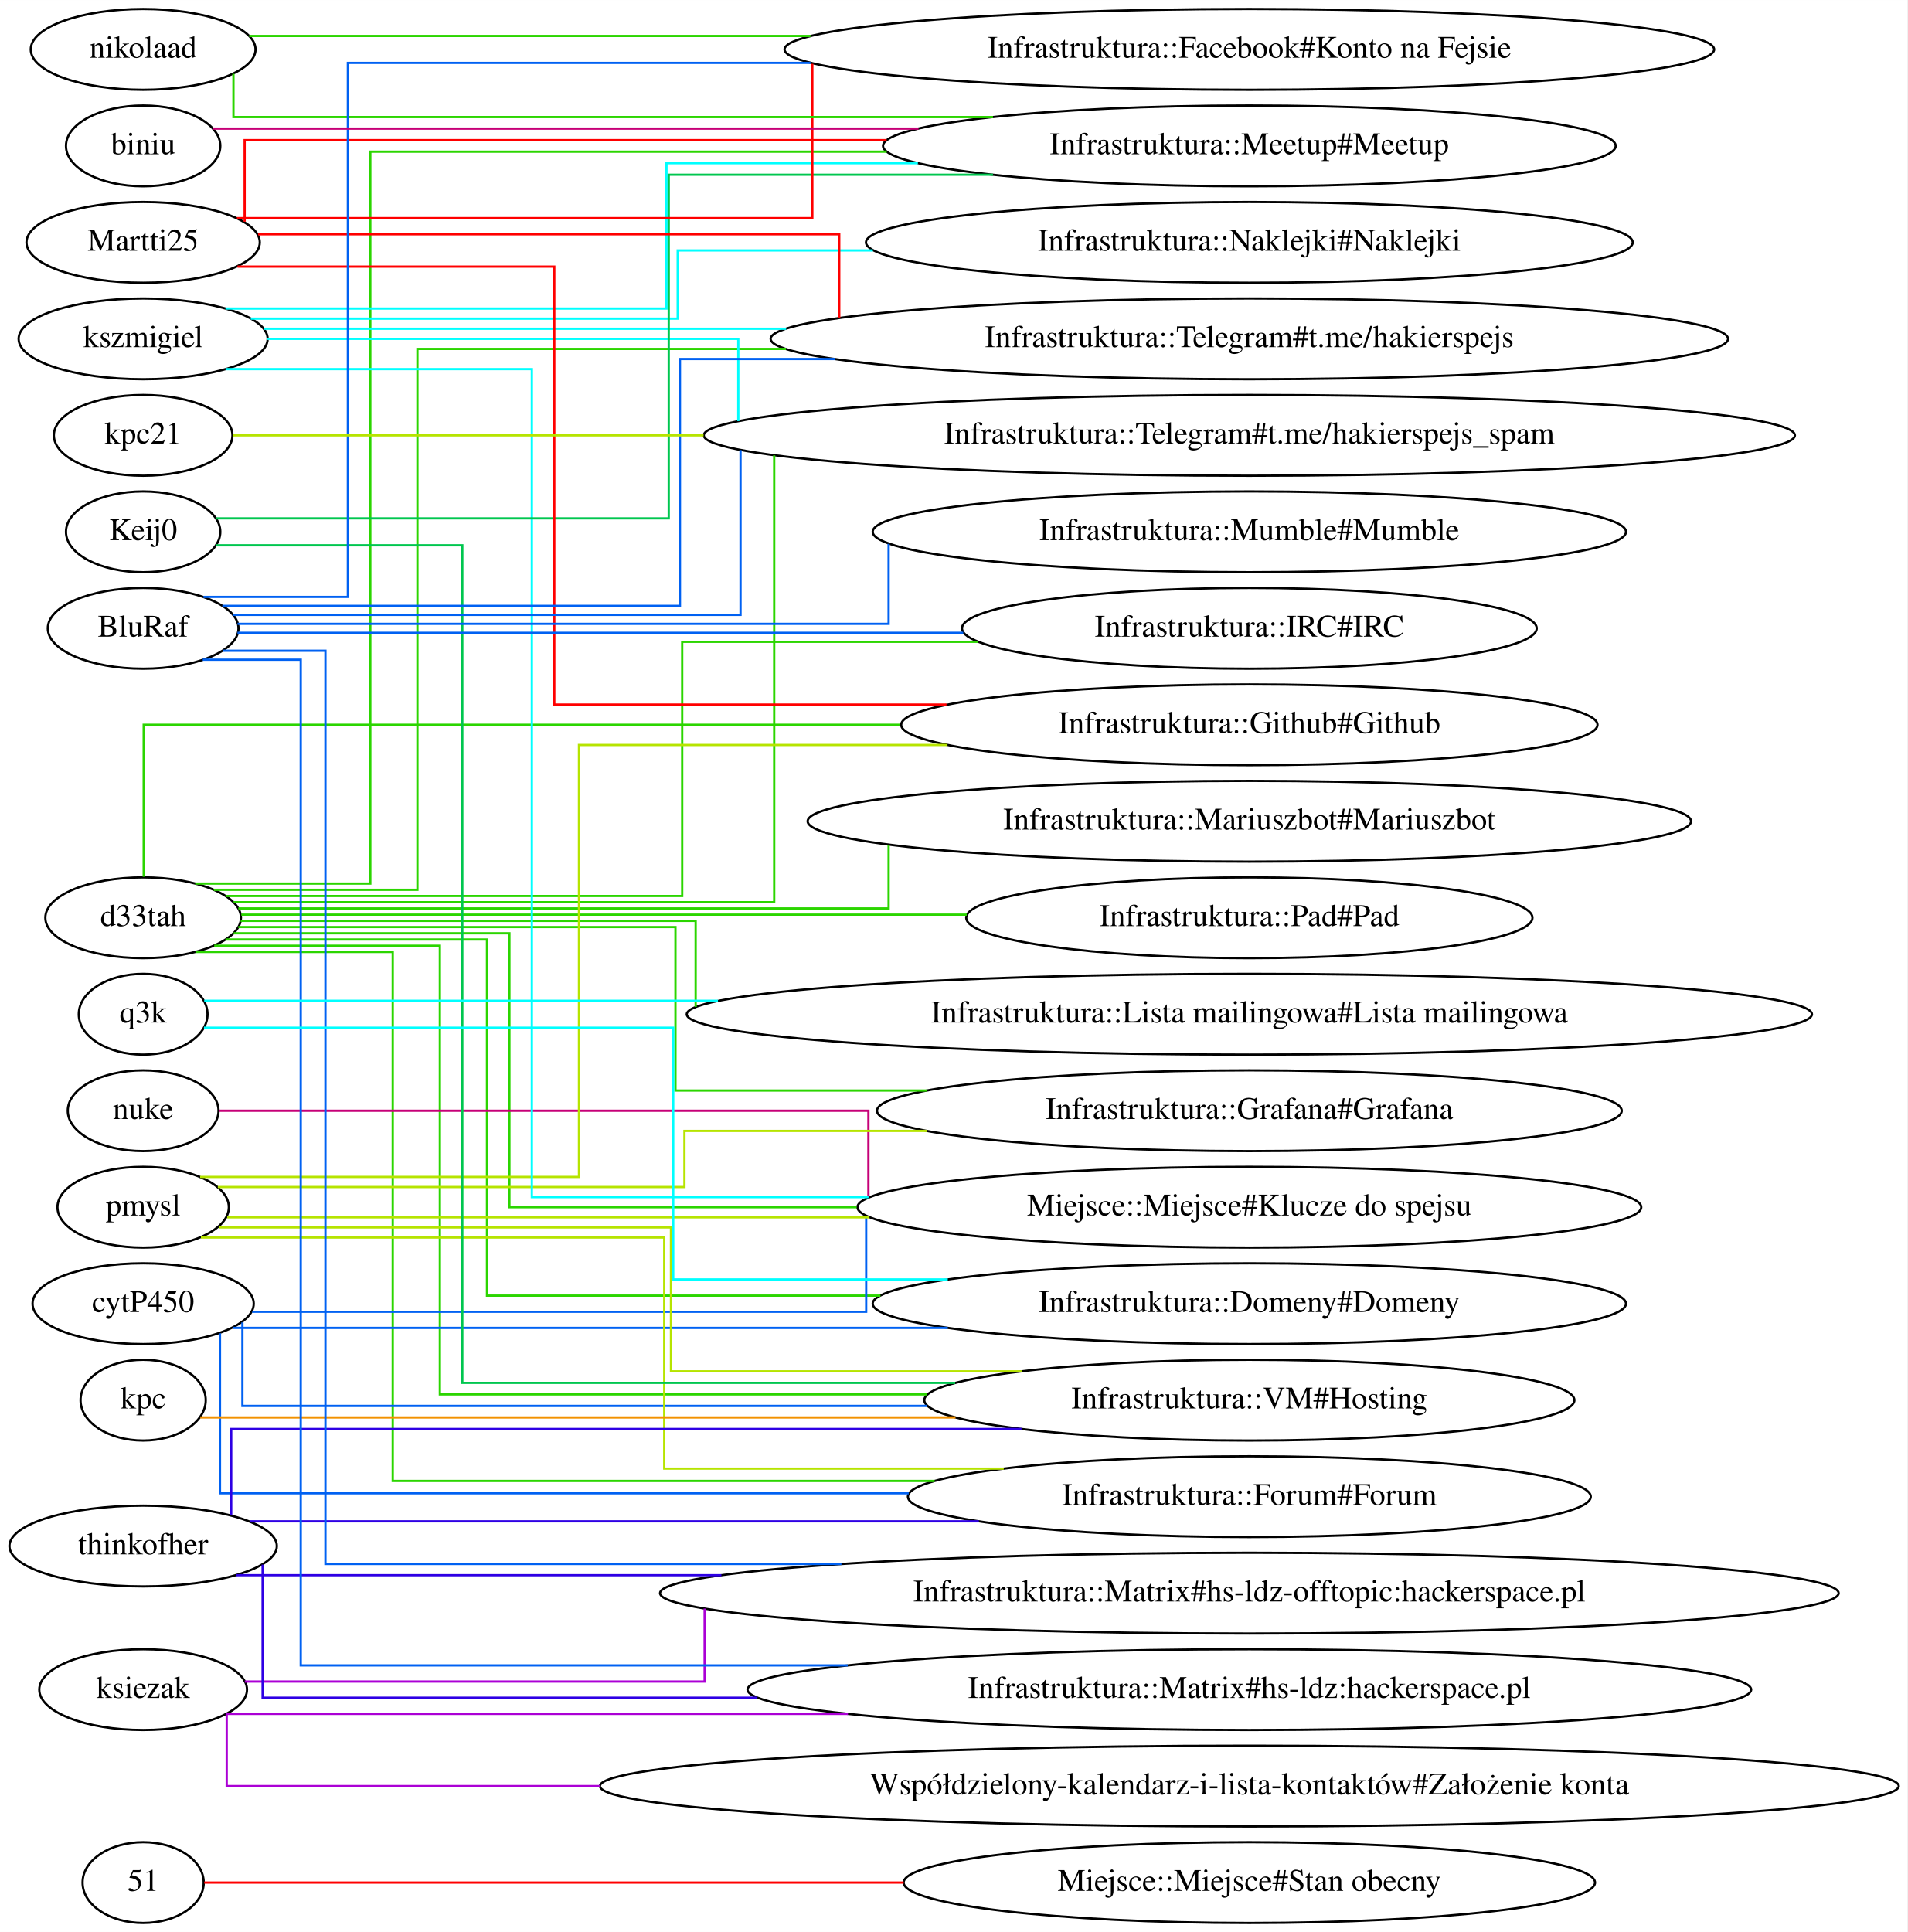
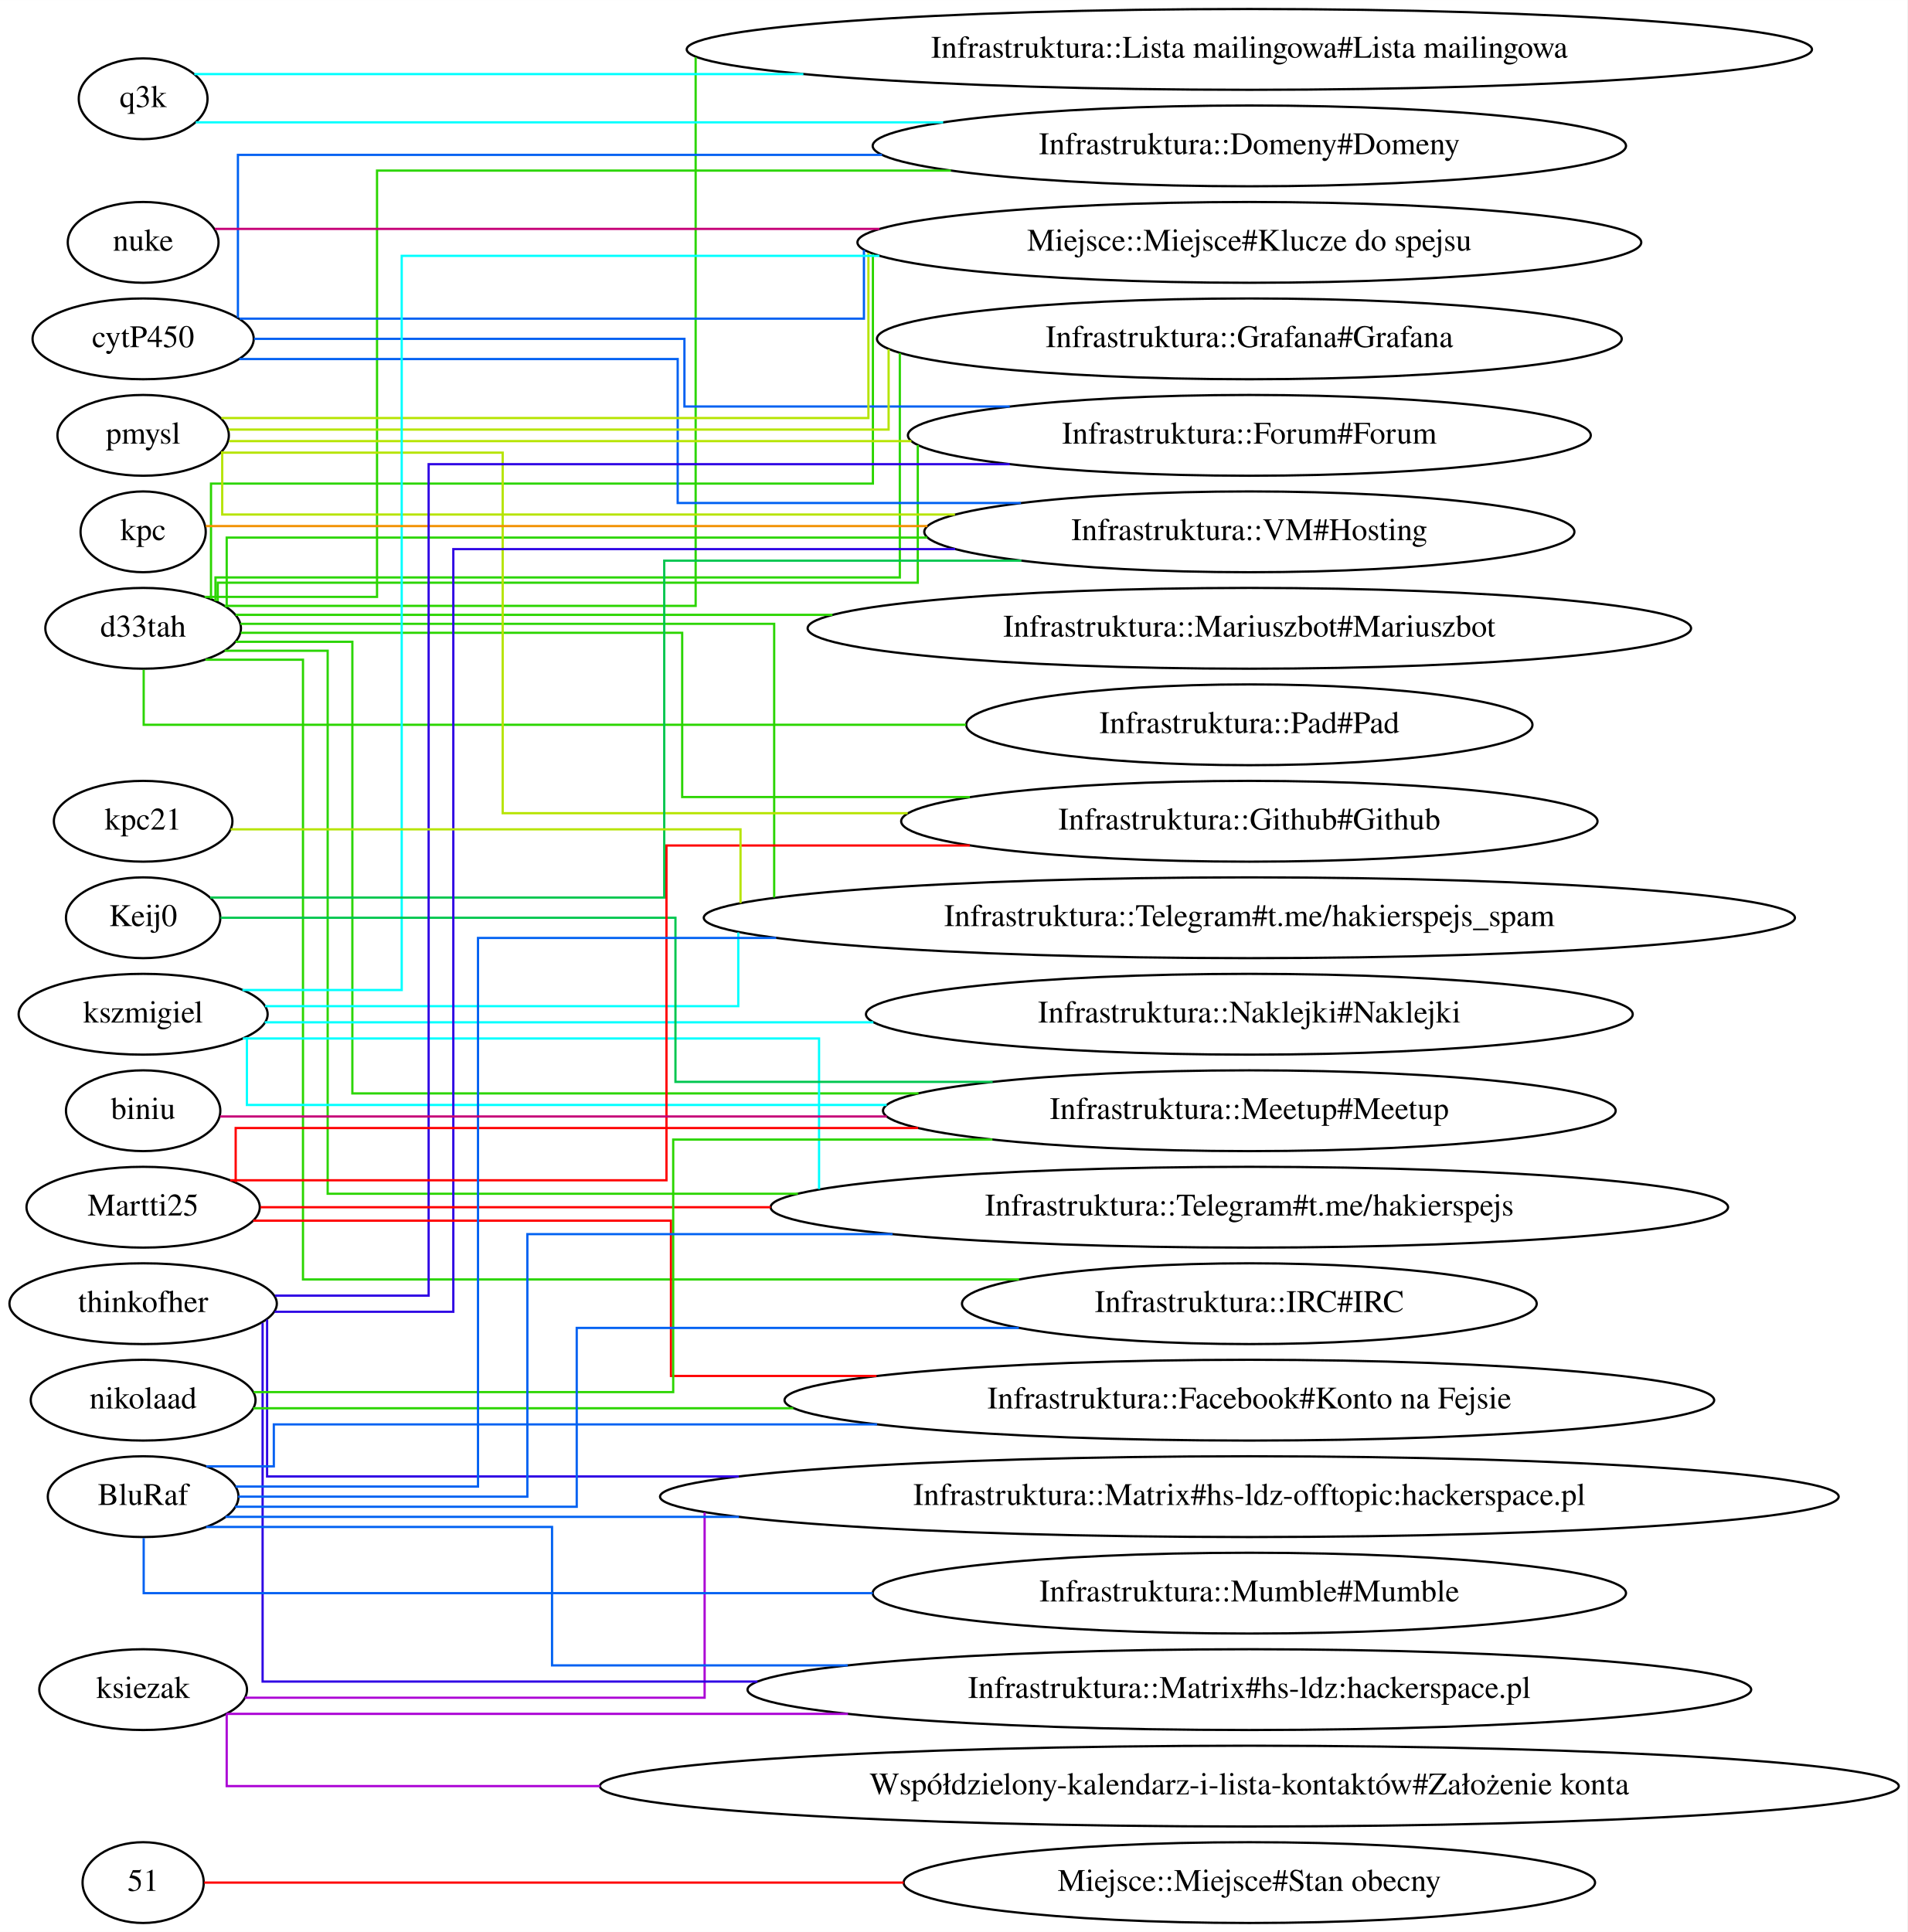
<svg xmlns="http://www.w3.org/2000/svg" width="850pt" height="861pt" viewBox="0.00 0.00 850.04 861.00">
  <g id="graph0" class="graph" transform="scale(1 1) rotate(0) translate(4 857)">
    <polygon fill="#ffffff" stroke="transparent" points="-4,4 -4,-857 846.038,-857 846.038,4 -4,4" />
    <g id="node1" class="node">
      <ellipse fill="none" stroke="#000000" cx="59.795" cy="-18" rx="27" ry="18" />
      <text text-anchor="middle" x="59.795" y="-14.3" font-family="Times,serif" font-size="14.00" fill="#000000">51</text>
    </g>
    <g id="node2" class="node">
      <ellipse fill="none" stroke="#000000" cx="552.814" cy="-18" rx="154.073" ry="18" />
      <text text-anchor="middle" x="552.814" y="-14.3" font-family="Times,serif" font-size="14.00" fill="#000000">Miejsce::Miejsce#Stan obecny</text>
    </g>
    <g id="edge1" class="edge">
      <path fill="none" stroke="#ff0000" d="M87.004,-18C145.495,-18 286.965,-18 398.764,-18" />
    </g>
    <g id="node3" class="node">
-       <ellipse fill="none" stroke="#000000" cx="59.795" cy="-448" rx="43.592" ry="18" />
-       <text text-anchor="middle" x="59.795" y="-444.3" font-family="Times,serif" font-size="14.00" fill="#000000">d33tah</text>
+       <ellipse fill="none" stroke="#000000" cx="59.795" cy="-577" rx="43.592" ry="18" />
+       <text text-anchor="middle" x="59.795" y="-573.3" font-family="Times,serif" font-size="14.00" fill="#000000">d33tah</text>
    </g>
    <g id="node4" class="node">
-       <ellipse fill="none" stroke="#000000" cx="552.814" cy="-663" rx="243.157" ry="18" />
-       <text text-anchor="middle" x="552.814" y="-659.3" font-family="Times,serif" font-size="14.00" fill="#000000">Infrastruktura::Telegram#t.me/hakierspejs_spam</text>
+       <ellipse fill="none" stroke="#000000" cx="552.814" cy="-835" rx="250.756" ry="18" />
+       <text text-anchor="middle" x="552.814" y="-831.3" font-family="Times,serif" font-size="14.00" fill="#000000">Infrastruktura::Lista mailingowa#Lista mailingowa</text>
    </g>
    <g id="edge2" class="edge">
-       <path fill="none" stroke="#2bd500" d="M100.09,-454.923C177.856,-454.923 341.038,-454.923 341.038,-454.923 341.038,-454.923 341.038,-614.232 341.038,-654.059" />
+       <path fill="none" stroke="#2bd500" d="M96.129,-587C164.625,-587 306.038,-587 306.038,-587 306.038,-587 306.038,-801.351 306.038,-831.494" />
    </g>
    <g id="node5" class="node">
-       <ellipse fill="none" stroke="#000000" cx="552.814" cy="-792" rx="163.271" ry="18" />
-       <text text-anchor="middle" x="552.814" y="-788.3" font-family="Times,serif" font-size="14.00" fill="#000000">Infrastruktura::Meetup#Meetup</text>
+       <ellipse fill="none" stroke="#000000" cx="552.814" cy="-792" rx="167.87" ry="18" />
+       <text text-anchor="middle" x="552.814" y="-788.3" font-family="Times,serif" font-size="14.00" fill="#000000">Infrastruktura::Domeny#Domeny</text>
    </g>
    <g id="edge3" class="edge">
-       <path fill="none" stroke="#2bd500" d="M83.022,-463.231C112.912,-463.231 161.038,-463.231 161.038,-463.231 161.038,-463.231 161.038,-789.429 161.038,-789.429 161.038,-789.429 283.283,-789.429 391.202,-789.429" />
+       <path fill="none" stroke="#2bd500" d="M87.183,-591C118.069,-591 164.038,-591 164.038,-591 164.038,-591 164.038,-781 164.038,-781 164.038,-781 307.251,-781 419.835,-781" />
    </g>
    <g id="node6" class="node">
-       <ellipse fill="none" stroke="#000000" cx="552.814" cy="-448" rx="126.178" ry="18" />
-       <text text-anchor="middle" x="552.814" y="-444.3" font-family="Times,serif" font-size="14.00" fill="#000000">Infrastruktura::Pad#Pad</text>
+       <ellipse fill="none" stroke="#000000" cx="552.814" cy="-534" rx="126.178" ry="18" />
+       <text text-anchor="middle" x="552.814" y="-530.3" font-family="Times,serif" font-size="14.00" fill="#000000">Infrastruktura::Pad#Pad</text>
    </g>
    <g id="edge4" class="edge">
-       <path fill="none" stroke="#2bd500" d="M103.547,-449.385C175.366,-449.385 320.856,-449.385 426.873,-449.385" />
+       <path fill="none" stroke="#2bd500" d="M60.038,-558.515C60.038,-546.86 60.038,-534 60.038,-534 60.038,-534 280.549,-534 426.552,-534" />
    </g>
    <g id="node7" class="node">
-       <ellipse fill="none" stroke="#000000" cx="552.814" cy="-491" rx="196.865" ry="18" />
-       <text text-anchor="middle" x="552.814" y="-487.3" font-family="Times,serif" font-size="14.00" fill="#000000">Infrastruktura::Mariuszbot#Mariuszbot</text>
+       <ellipse fill="none" stroke="#000000" cx="552.814" cy="-706" rx="165.971" ry="18" />
+       <text text-anchor="middle" x="552.814" y="-702.3" font-family="Times,serif" font-size="14.00" fill="#000000">Infrastruktura::Grafana#Grafana</text>
    </g>
    <g id="edge5" class="edge">
-       <path fill="none" stroke="#2bd500" d="M102.211,-452.154C191.78,-452.154 392.038,-452.154 392.038,-452.154 392.038,-452.154 392.038,-468.884 392.038,-480.385" />
+       <path fill="none" stroke="#2bd500" d="M92.038,-589.13C92.038,-594.519 92.038,-599.667 92.038,-599.667 92.038,-599.667 397.038,-599.667 397.038,-599.667 397.038,-599.667 397.038,-676.775 397.038,-699.667" />
    </g>
    <g id="node8" class="node">
-       <ellipse fill="none" stroke="#000000" cx="552.814" cy="-706" rx="213.362" ry="18" />
-       <text text-anchor="middle" x="552.814" y="-702.3" font-family="Times,serif" font-size="14.00" fill="#000000">Infrastruktura::Telegram#t.me/hakierspejs</text>
+       <ellipse fill="none" stroke="#000000" cx="552.814" cy="-448" rx="243.157" ry="18" />
+       <text text-anchor="middle" x="552.814" y="-444.3" font-family="Times,serif" font-size="14.00" fill="#000000">Infrastruktura::Telegram#t.me/hakierspejs_spam</text>
    </g>
    <g id="edge6" class="edge">
-       <path fill="none" stroke="#2bd500" d="M91.275,-460.462C127.495,-460.462 182.038,-460.462 182.038,-460.462 182.038,-460.462 182.038,-701.5 182.038,-701.5 182.038,-701.5 261.149,-701.5 346.285,-701.5" />
+       <path fill="none" stroke="#2bd500" d="M103.123,-579C182.014,-579 341.038,-579 341.038,-579 341.038,-579 341.038,-486.601 341.038,-457.004" />
    </g>
    <g id="node9" class="node">
-       <ellipse fill="none" stroke="#000000" cx="552.814" cy="-276" rx="167.87" ry="18" />
-       <text text-anchor="middle" x="552.814" y="-272.3" font-family="Times,serif" font-size="14.00" fill="#000000">Infrastruktura::Domeny#Domeny</text>
+       <ellipse fill="none" stroke="#000000" cx="552.814" cy="-620" rx="144.874" ry="18" />
+       <text text-anchor="middle" x="552.814" y="-616.3" font-family="Times,serif" font-size="14.00" fill="#000000">Infrastruktura::VM#Hosting</text>
    </g>
    <g id="edge7" class="edge">
-       <path fill="none" stroke="#2bd500" d="M96.5,-438.308C141.836,-438.308 213.038,-438.308 213.038,-438.308 213.038,-438.308 213.038,-279.6 213.038,-279.6 213.038,-279.6 301.671,-279.6 388.4,-279.6" />
+       <path fill="none" stroke="#2bd500" d="M97.038,-586.377C97.038,-598.32 97.038,-617.429 97.038,-617.429 97.038,-617.429 275.632,-617.429 409.229,-617.429" />
    </g>
    <g id="node10" class="node">
-       <ellipse fill="none" stroke="#000000" cx="552.814" cy="-233" rx="144.874" ry="18" />
-       <text text-anchor="middle" x="552.814" y="-229.3" font-family="Times,serif" font-size="14.00" fill="#000000">Infrastruktura::VM#Hosting</text>
+       <ellipse fill="none" stroke="#000000" cx="552.814" cy="-362" rx="163.271" ry="18" />
+       <text text-anchor="middle" x="552.814" y="-358.3" font-family="Times,serif" font-size="14.00" fill="#000000">Infrastruktura::Meetup#Meetup</text>
    </g>
    <g id="edge8" class="edge">
-       <path fill="none" stroke="#2bd500" d="M91.47,-435.538C130.593,-435.538 192.038,-435.538 192.038,-435.538 192.038,-435.538 192.038,-235.571 192.038,-235.571 192.038,-235.571 308.58,-235.571 409.189,-235.571" />
+       <path fill="none" stroke="#2bd500" d="M100.964,-571C125.943,-571 153.038,-571 153.038,-571 153.038,-571 153.038,-369.714 153.038,-369.714 153.038,-369.714 291.436,-369.714 405.372,-369.714" />
    </g>
    <g id="node11" class="node">
-       <ellipse fill="none" stroke="#000000" cx="552.814" cy="-362" rx="165.971" ry="18" />
-       <text text-anchor="middle" x="552.814" y="-358.3" font-family="Times,serif" font-size="14.00" fill="#000000">Infrastruktura::Grafana#Grafana</text>
+       <ellipse fill="none" stroke="#000000" cx="552.814" cy="-577" rx="196.865" ry="18" />
+       <text text-anchor="middle" x="552.814" y="-573.3" font-family="Times,serif" font-size="14.00" fill="#000000">Infrastruktura::Mariuszbot#Mariuszbot</text>
    </g>
    <g id="edge9" class="edge">
-       <path fill="none" stroke="#2bd500" d="M102.209,-443.846C170.449,-443.846 297.038,-443.846 297.038,-443.846 297.038,-443.846 297.038,-371 297.038,-371 297.038,-371 350.921,-371 409.225,-371" />
+       <path fill="none" stroke="#2bd500" d="M100.981,-583C159.359,-583 269.888,-583 367.01,-583" />
    </g>
    <g id="node12" class="node">
-       <ellipse fill="none" stroke="#000000" cx="552.814" cy="-405" rx="250.756" ry="18" />
-       <text text-anchor="middle" x="552.814" y="-401.3" font-family="Times,serif" font-size="14.00" fill="#000000">Infrastruktura::Lista mailingowa#Lista mailingowa</text>
+       <ellipse fill="none" stroke="#000000" cx="552.814" cy="-276" rx="128.077" ry="18" />
+       <text text-anchor="middle" x="552.814" y="-272.3" font-family="Times,serif" font-size="14.00" fill="#000000">Infrastruktura::IRC#IRC</text>
    </g>
    <g id="edge10" class="edge">
-       <path fill="none" stroke="#2bd500" d="M103.251,-446.615C173.943,-446.615 306.038,-446.615 306.038,-446.615 306.038,-446.615 306.038,-418.076 306.038,-408.265" />
+       <path fill="none" stroke="#2bd500" d="M87.543,-563C107.547,-563 131.038,-563 131.038,-563 131.038,-563 131.038,-286.8 131.038,-286.8 131.038,-286.8 325.328,-286.8 450.175,-286.8" />
    </g>
    <g id="node13" class="node">
-       <ellipse fill="none" stroke="#000000" cx="552.814" cy="-534" rx="155.173" ry="18" />
-       <text text-anchor="middle" x="552.814" y="-530.3" font-family="Times,serif" font-size="14.00" fill="#000000">Infrastruktura::Github#Github</text>
+       <ellipse fill="none" stroke="#000000" cx="552.814" cy="-749" rx="174.669" ry="18" />
+       <text text-anchor="middle" x="552.814" y="-745.3" font-family="Times,serif" font-size="14.00" fill="#000000">Miejsce::Miejsce#Klucze do spejsu</text>
    </g>
    <g id="edge11" class="edge">
-       <path fill="none" stroke="#2bd500" d="M60.038,-466.238C60.038,-491.483 60.038,-534 60.038,-534 60.038,-534 252.829,-534 397.235,-534" />
+       <path fill="none" stroke="#2bd500" d="M90.038,-590.053C90.038,-608.9 90.038,-641.5 90.038,-641.5 90.038,-641.5 385.038,-641.5 385.038,-641.5 385.038,-641.5 385.038,-722.341 385.038,-743.815" />
    </g>
    <g id="node14" class="node">
-       <ellipse fill="none" stroke="#000000" cx="552.814" cy="-577" rx="128.077" ry="18" />
-       <text text-anchor="middle" x="552.814" y="-573.3" font-family="Times,serif" font-size="14.00" fill="#000000">Infrastruktura::IRC#IRC</text>
+       <ellipse fill="none" stroke="#000000" cx="552.814" cy="-319" rx="213.362" ry="18" />
+       <text text-anchor="middle" x="552.814" y="-315.3" font-family="Times,serif" font-size="14.00" fill="#000000">Infrastruktura::Telegram#t.me/hakierspejs</text>
    </g>
    <g id="edge12" class="edge">
-       <path fill="none" stroke="#2bd500" d="M96.544,-457.692C163.843,-457.692 300.038,-457.692 300.038,-457.692 300.038,-457.692 300.038,-571 300.038,-571 300.038,-571 366.989,-571 431.978,-571" />
+       <path fill="none" stroke="#2bd500" d="M96.107,-567C118.139,-567 142.038,-567 142.038,-567 142.038,-567 142.038,-325 142.038,-325 142.038,-325 247.559,-325 351.638,-325" />
    </g>
    <g id="node15" class="node">
-       <ellipse fill="none" stroke="#000000" cx="552.814" cy="-190" rx="152.173" ry="18" />
-       <text text-anchor="middle" x="552.814" y="-186.3" font-family="Times,serif" font-size="14.00" fill="#000000">Infrastruktura::Forum#Forum</text>
+       <ellipse fill="none" stroke="#000000" cx="552.814" cy="-663" rx="152.173" ry="18" />
+       <text text-anchor="middle" x="552.814" y="-659.3" font-family="Times,serif" font-size="14.00" fill="#000000">Infrastruktura::Forum#Forum</text>
    </g>
    <g id="edge13" class="edge">
-       <path fill="none" stroke="#2bd500" d="M83.115,-432.769C115.735,-432.769 171.038,-432.769 171.038,-432.769 171.038,-432.769 171.038,-197 171.038,-197 171.038,-197 303.644,-197 412.552,-197" />
+       <path fill="none" stroke="#2bd500" d="M93.038,-589.063C93.038,-593.441 93.038,-597.333 93.038,-597.333 93.038,-597.333 405.038,-597.333 405.038,-597.333 405.038,-597.333 405.038,-644.082 405.038,-658.691" />
    </g>
    <g id="node16" class="node">
-       <ellipse fill="none" stroke="#000000" cx="552.814" cy="-319" rx="174.669" ry="18" />
-       <text text-anchor="middle" x="552.814" y="-315.3" font-family="Times,serif" font-size="14.00" fill="#000000">Miejsce::Miejsce#Klucze do spejsu</text>
+       <ellipse fill="none" stroke="#000000" cx="552.814" cy="-491" rx="155.173" ry="18" />
+       <text text-anchor="middle" x="552.814" y="-487.3" font-family="Times,serif" font-size="14.00" fill="#000000">Infrastruktura::Github#Github</text>
    </g>
    <g id="edge14" class="edge">
-       <path fill="none" stroke="#2bd500" d="M100.147,-441.077C148.488,-441.077 223.038,-441.077 223.038,-441.077 223.038,-441.077 223.038,-319 223.038,-319 223.038,-319 298.858,-319 377.787,-319" />
+       <path fill="none" stroke="#2bd500" d="M103.301,-575C172.532,-575 300.038,-575 300.038,-575 300.038,-575 300.038,-501.8 300.038,-501.8 300.038,-501.8 364.472,-501.8 428.277,-501.8" />
    </g>
    <g id="node17" class="node">
-       <ellipse fill="none" stroke="#000000" cx="59.795" cy="-276" rx="49.291" ry="18" />
-       <text text-anchor="middle" x="59.795" y="-272.3" font-family="Times,serif" font-size="14.00" fill="#000000">cytP450</text>
+       <ellipse fill="none" stroke="#000000" cx="59.795" cy="-706" rx="49.291" ry="18" />
+       <text text-anchor="middle" x="59.795" y="-702.3" font-family="Times,serif" font-size="14.00" fill="#000000">cytP450</text>
+     </g>
+     <g id="edge17" class="edge">
+       <path fill="none" stroke="#0061f2" d="M102.038,-715.406C102.038,-736.945 102.038,-788 102.038,-788 102.038,-788 260.171,-788 389.117,-788" />
+     </g>
+     <g id="edge16" class="edge">
+       <path fill="none" stroke="#0061f2" d="M102.663,-697C171.255,-697 298.038,-697 298.038,-697 298.038,-697 298.038,-632.857 298.038,-632.857 298.038,-632.857 380.056,-632.857 451.021,-632.857" />
    </g>
    <g id="edge15" class="edge">
-       <path fill="none" stroke="#0061f2" d="M99.723,-265.2C168.266,-265.2 311.274,-265.2 418.398,-265.2" />
-     </g>
-     <g id="edge16" class="edge">
-       <path fill="none" stroke="#0061f2" d="M104.038,-267.642C104.038,-254.485 104.038,-230.429 104.038,-230.429 104.038,-230.429 277.974,-230.429 409.276,-230.429" />
-     </g>
-     <g id="edge17" class="edge">
-       <path fill="none" stroke="#0061f2" d="M94.038,-262.797C94.038,-239.031 94.038,-191.5 94.038,-191.5 94.038,-191.5 267.415,-191.5 401.004,-191.5" />
+       <path fill="none" stroke="#0061f2" d="M102.786,-715C190.322,-715 381.038,-715 381.038,-715 381.038,-715 381.038,-737.016 381.038,-745.616" />
    </g>
    <g id="edge18" class="edge">
-       <path fill="none" stroke="#0061f2" d="M108.387,-272.4C198.408,-272.4 382.038,-272.4 382.038,-272.4 382.038,-272.4 382.038,-303.758 382.038,-315.027" />
+       <path fill="none" stroke="#0061f2" d="M109.196,-706C179.775,-706 301.038,-706 301.038,-706 301.038,-706 301.038,-675.857 301.038,-675.857 301.038,-675.857 377.417,-675.857 446.038,-675.857" />
    </g>
    <g id="node18" class="node">
-       <ellipse fill="none" stroke="#000000" cx="59.795" cy="-362" rx="33.595" ry="18" />
-       <text text-anchor="middle" x="59.795" y="-358.3" font-family="Times,serif" font-size="14.00" fill="#000000">nuke</text>
+       <ellipse fill="none" stroke="#000000" cx="59.795" cy="-749" rx="33.595" ry="18" />
+       <text text-anchor="middle" x="59.795" y="-745.3" font-family="Times,serif" font-size="14.00" fill="#000000">nuke</text>
    </g>
    <g id="edge19" class="edge">
-       <path fill="none" stroke="#c60077" d="M93.776,-362C176.768,-362 383.038,-362 383.038,-362 383.038,-362 383.038,-334.695 383.038,-323.602" />
+       <path fill="none" stroke="#c60077" d="M91.763,-755C150.869,-755 280.969,-755 387.945,-755" />
    </g>
    <g id="node19" class="node">
-       <ellipse fill="none" stroke="#000000" cx="59.795" cy="-319" rx="38.194" ry="18" />
-       <text text-anchor="middle" x="59.795" y="-315.3" font-family="Times,serif" font-size="14.00" fill="#000000">pmysl</text>
+       <ellipse fill="none" stroke="#000000" cx="59.795" cy="-663" rx="38.194" ry="18" />
+       <text text-anchor="middle" x="59.795" y="-659.3" font-family="Times,serif" font-size="14.00" fill="#000000">pmysl</text>
    </g>
    <g id="edge20" class="edge">
-       <path fill="none" stroke="#b6e400" d="M93.499,-310C158.546,-310 295.038,-310 295.038,-310 295.038,-310 295.038,-245.857 295.038,-245.857 295.038,-245.857 379.169,-245.857 451.304,-245.857" />
+       <path fill="none" stroke="#b6e400" d="M97.907,-665.571C185.177,-665.571 392.038,-665.571 392.038,-665.571 392.038,-665.571 392.038,-690.743 392.038,-701.362" />
    </g>
    <g id="edge21" class="edge">
-       <path fill="none" stroke="#b6e400" d="M93.085,-328C159.265,-328 301.038,-328 301.038,-328 301.038,-328 301.038,-353 301.038,-353 301.038,-353 352.733,-353 409.275,-353" />
+       <path fill="none" stroke="#b6e400" d="M95.038,-655.859C95.038,-645.549 95.038,-627.714 95.038,-627.714 95.038,-627.714 286.362,-627.714 421.634,-627.714" />
    </g>
    <g id="edge22" class="edge">
-       <path fill="none" stroke="#b6e400" d="M85.189,-332.5C137.841,-332.5 254.038,-332.5 254.038,-332.5 254.038,-332.5 254.038,-525 254.038,-525 254.038,-525 338.982,-525 418.284,-525" />
+       <path fill="none" stroke="#b6e400" d="M94.695,-670.714C178.278,-670.714 383.038,-670.714 383.038,-670.714 383.038,-670.714 383.038,-727.484 383.038,-744.337" />
    </g>
    <g id="edge23" class="edge">
-       <path fill="none" stroke="#b6e400" d="M85.536,-305.5C146.004,-305.5 292.038,-305.5 292.038,-305.5 292.038,-305.5 292.038,-202.5 292.038,-202.5 292.038,-202.5 371.991,-202.5 443.355,-202.5" />
+       <path fill="none" stroke="#b6e400" d="M98.071,-660.429C162.607,-660.429 296.382,-660.429 402.214,-660.429" />
    </g>
    <g id="edge24" class="edge">
-       <path fill="none" stroke="#b6e400" d="M97.256,-314.5C157.76,-314.5 280.612,-314.5 383.505,-314.5" />
+       <path fill="none" stroke="#b6e400" d="M94.565,-655.286C141.694,-655.286 220.038,-655.286 220.038,-655.286 220.038,-655.286 220.038,-494.6 220.038,-494.6 220.038,-494.6 312.923,-494.6 400.547,-494.6" />
    </g>
    <g id="node20" class="node">
-       <ellipse fill="none" stroke="#000000" cx="59.795" cy="-706" rx="55.491" ry="18" />
-       <text text-anchor="middle" x="59.795" y="-702.3" font-family="Times,serif" font-size="14.00" fill="#000000">kszmigiel</text>
+       <ellipse fill="none" stroke="#000000" cx="59.795" cy="-405" rx="55.491" ry="18" />
+       <text text-anchor="middle" x="59.795" y="-401.3" font-family="Times,serif" font-size="14.00" fill="#000000">kszmigiel</text>
    </g>
    <g id="edge25" class="edge">
-       <path fill="none" stroke="#00ffff" d="M115.076,-706C192.811,-706 325.038,-706 325.038,-706 325.038,-706 325.038,-681.306 325.038,-669.345" />
+       <path fill="none" stroke="#00ffff" d="M114.111,-408.6C191.711,-408.6 325.038,-408.6 325.038,-408.6 325.038,-408.6 325.038,-430.303 325.038,-441.494" />
    </g>
    <g id="edge27" class="edge">
-       <path fill="none" stroke="#00ffff" d="M96.496,-719.5C162.18,-719.5 293.038,-719.5 293.038,-719.5 293.038,-719.5 293.038,-784.286 293.038,-784.286 293.038,-784.286 346.606,-784.286 405.091,-784.286" />
+       <path fill="none" stroke="#00ffff" d="M106.038,-394.798C106.038,-382.822 106.038,-364.571 106.038,-364.571 106.038,-364.571 263.285,-364.571 391.202,-364.571" />
+     </g>
+     <g id="edge29" class="edge">
+       <path fill="none" stroke="#00ffff" d="M104.021,-415.8C136.52,-415.8 175.038,-415.8 175.038,-415.8 175.038,-415.8 175.038,-743 175.038,-743 175.038,-743 286.212,-743 387.94,-743" />
    </g>
    <g id="edge28" class="edge">
-       <path fill="none" stroke="#00ffff" d="M113.495,-710.5C169.648,-710.5 261.289,-710.5 346.382,-710.5" />
-     </g>
-     <g id="edge29" class="edge">
-       <path fill="none" stroke="#00ffff" d="M96.535,-692.5C147.389,-692.5 233.038,-692.5 233.038,-692.5 233.038,-692.5 233.038,-323.5 233.038,-323.5 233.038,-323.5 306.559,-323.5 383.095,-323.5" />
+       <path fill="none" stroke="#00ffff" d="M104.244,-394.2C188.04,-394.2 361.038,-394.2 361.038,-394.2 361.038,-394.2 361.038,-346.447 361.038,-327.048" />
    </g>
    <g id="node21" class="node">
-       <ellipse fill="none" stroke="#000000" cx="552.814" cy="-749" rx="170.87" ry="18" />
-       <text text-anchor="middle" x="552.814" y="-745.3" font-family="Times,serif" font-size="14.00" fill="#000000">Infrastruktura::Naklejki#Naklejki</text>
+       <ellipse fill="none" stroke="#000000" cx="552.814" cy="-405" rx="170.87" ry="18" />
+       <text text-anchor="middle" x="552.814" y="-401.3" font-family="Times,serif" font-size="14.00" fill="#000000">Infrastruktura::Naklejki#Naklejki</text>
    </g>
    <g id="edge26" class="edge">
-       <path fill="none" stroke="#00ffff" d="M107.72,-715C177.291,-715 298.038,-715 298.038,-715 298.038,-715 298.038,-745.4 298.038,-745.4 298.038,-745.4 337.303,-745.4 385.005,-745.4" />
+       <path fill="none" stroke="#00ffff" d="M113.967,-401.4C178.879,-401.4 290.723,-401.4 385.252,-401.4" />
    </g>
    <g id="node22" class="node">
      <ellipse fill="none" stroke="#000000" cx="59.795" cy="-104" rx="46.292" ry="18" />
      <text text-anchor="middle" x="59.795" y="-100.3" font-family="Times,serif" font-size="14.00" fill="#000000">ksiezak</text>
    </g>
    <g id="node23" class="node">
+       <ellipse fill="none" stroke="#000000" cx="552.814" cy="-104" rx="223.66" ry="18" />
+       <text text-anchor="middle" x="552.814" y="-100.3" font-family="Times,serif" font-size="14.00" fill="#000000">Infrastruktura::Matrix#hs-ldz:hackerspace.pl</text>
+     </g>
+     <g id="edge30" class="edge">
+       <path fill="none" stroke="#ab00d5" d="M96.851,-93.2C155.356,-93.2 272.87,-93.2 373.942,-93.2" />
+     </g>
+     <g id="node24" class="node">
+       <ellipse fill="none" stroke="#000000" cx="552.814" cy="-190" rx="262.653" ry="18" />
+       <text text-anchor="middle" x="552.814" y="-186.3" font-family="Times,serif" font-size="14.00" fill="#000000">Infrastruktura::Matrix#hs-ldz-offtopic:hackerspace.pl</text>
+     </g>
+     <g id="edge31" class="edge">
+       <path fill="none" stroke="#ab00d5" d="M105.112,-100.4C177.225,-100.4 310.038,-100.4 310.038,-100.4 310.038,-100.4 310.038,-161.847 310.038,-182.969" />
+     </g>
+     <g id="node25" class="node">
      <ellipse fill="none" stroke="#000000" cx="552.814" cy="-61" rx="289.449" ry="18" />
      <text text-anchor="middle" x="552.814" y="-57.3" font-family="Times,serif" font-size="14.00" fill="#000000">Współdzielony-kalendarz-i-lista-kontaktów#Założenie konta</text>
    </g>
-     <g id="edge30" class="edge">
+     <g id="edge32" class="edge">
      <path fill="none" stroke="#ab00d5" d="M97.038,-93.149C97.038,-80.411 97.038,-61 97.038,-61 97.038,-61 173.348,-61 263.518,-61" />
    </g>
-     <g id="node24" class="node">
-       <ellipse fill="none" stroke="#000000" cx="552.814" cy="-147" rx="262.653" ry="18" />
-       <text text-anchor="middle" x="552.814" y="-143.3" font-family="Times,serif" font-size="14.00" fill="#000000">Infrastruktura::Matrix#hs-ldz-offtopic:hackerspace.pl</text>
-     </g>
-     <g id="edge31" class="edge">
-       <path fill="none" stroke="#ab00d5" d="M105.112,-107.6C177.225,-107.6 310.038,-107.6 310.038,-107.6 310.038,-107.6 310.038,-128.849 310.038,-140.137" />
-     </g>
-     <g id="node25" class="node">
-       <ellipse fill="none" stroke="#000000" cx="552.814" cy="-104" rx="223.66" ry="18" />
-       <text text-anchor="middle" x="552.814" y="-100.3" font-family="Times,serif" font-size="14.00" fill="#000000">Infrastruktura::Matrix#hs-ldz:hackerspace.pl</text>
-     </g>
-     <g id="edge32" class="edge">
-       <path fill="none" stroke="#ab00d5" d="M96.851,-93.2C155.356,-93.2 272.87,-93.2 373.942,-93.2" />
-     </g>
    <g id="node26" class="node">
-       <ellipse fill="none" stroke="#000000" cx="59.795" cy="-233" rx="27.895" ry="18" />
-       <text text-anchor="middle" x="59.795" y="-229.3" font-family="Times,serif" font-size="14.00" fill="#000000">kpc</text>
+       <ellipse fill="none" stroke="#000000" cx="59.795" cy="-620" rx="27.895" ry="18" />
+       <text text-anchor="middle" x="59.795" y="-616.3" font-family="Times,serif" font-size="14.00" fill="#000000">kpc</text>
    </g>
    <g id="edge33" class="edge">
-       <path fill="none" stroke="#f29100" d="M85.263,-225.286C146.636,-225.286 306.176,-225.286 421.849,-225.286" />
+       <path fill="none" stroke="#f29100" d="M87.714,-622.571C148.519,-622.571 296.511,-622.571 409.361,-622.571" />
    </g>
    <g id="node27" class="node">
-       <ellipse fill="none" stroke="#000000" cx="59.795" cy="-620" rx="34.394" ry="18" />
-       <text text-anchor="middle" x="59.795" y="-616.3" font-family="Times,serif" font-size="14.00" fill="#000000">Keij0</text>
+       <ellipse fill="none" stroke="#000000" cx="59.795" cy="-448" rx="34.394" ry="18" />
+       <text text-anchor="middle" x="59.795" y="-444.3" font-family="Times,serif" font-size="14.00" fill="#000000">Keij0</text>
    </g>
    <g id="edge34" class="edge">
-       <path fill="none" stroke="#00c64f" d="M92.365,-626C156.729,-626 294.038,-626 294.038,-626 294.038,-626 294.038,-779.143 294.038,-779.143 294.038,-779.143 369.235,-779.143 438.558,-779.143" />
+       <path fill="none" stroke="#00c64f" d="M89.681,-457C152.406,-457 292.038,-457 292.038,-457 292.038,-457 292.038,-607.143 292.038,-607.143 292.038,-607.143 378.023,-607.143 451.244,-607.143" />
    </g>
    <g id="edge35" class="edge">
-       <path fill="none" stroke="#00c64f" d="M92.428,-614C134.423,-614 202.038,-614 202.038,-614 202.038,-614 202.038,-240.714 202.038,-240.714 202.038,-240.714 322.066,-240.714 421.699,-240.714" />
+       <path fill="none" stroke="#00c64f" d="M94.292,-448C160.091,-448 297.038,-448 297.038,-448 297.038,-448 297.038,-374.857 297.038,-374.857 297.038,-374.857 370.29,-374.857 438.392,-374.857" />
    </g>
    <g id="node28" class="node">
-       <ellipse fill="none" stroke="#000000" cx="59.795" cy="-168" rx="59.59" ry="18" />
-       <text text-anchor="middle" x="59.795" y="-164.3" font-family="Times,serif" font-size="14.00" fill="#000000">thinkofher</text>
+       <ellipse fill="none" stroke="#000000" cx="59.795" cy="-276" rx="59.59" ry="18" />
+       <text text-anchor="middle" x="59.795" y="-272.3" font-family="Times,serif" font-size="14.00" fill="#000000">thinkofher</text>
+     </g>
+     <g id="edge39" class="edge">
+       <path fill="none" stroke="#2e00e4" d="M118.422,-272.4C156.101,-272.4 198.038,-272.4 198.038,-272.4 198.038,-272.4 198.038,-612.286 198.038,-612.286 198.038,-612.286 320.654,-612.286 421.716,-612.286" />
    </g>
    <g id="edge37" class="edge">
-       <path fill="none" stroke="#2e00e4" d="M99.038,-181.7C99.038,-197.149 99.038,-220.143 99.038,-220.143 99.038,-220.143 317.497,-220.143 451.26,-220.143" />
+       <path fill="none" stroke="#2e00e4" d="M118.574,-279.6C151.914,-279.6 187.038,-279.6 187.038,-279.6 187.038,-279.6 187.038,-650.143 187.038,-650.143 187.038,-650.143 338.069,-650.143 446.033,-650.143" />
    </g>
    <g id="edge36" class="edge">
-       <path fill="none" stroke="#2e00e4" d="M107.515,-179C181.886,-179 327.734,-179 432.264,-179" />
-     </g>
-     <g id="edge39" class="edge">
-       <path fill="none" stroke="#2e00e4" d="M101.404,-155C150.098,-155 234.654,-155 317.517,-155" />
+       <path fill="none" stroke="#2e00e4" d="M113.038,-267.418C113.038,-233.101 113.038,-107.6 113.038,-107.6 113.038,-107.6 223.412,-107.6 333.57,-107.6" />
    </g>
    <g id="edge38" class="edge">
-       <path fill="none" stroke="#2e00e4" d="M113.038,-159.711C113.038,-141.66 113.038,-100.4 113.038,-100.4 113.038,-100.4 223.412,-100.4 333.57,-100.4" />
+       <path fill="none" stroke="#2e00e4" d="M115.038,-268.894C115.038,-249.832 115.038,-199 115.038,-199 115.038,-199 218.787,-199 325.271,-199" />
    </g>
    <g id="node29" class="node">
-       <ellipse fill="none" stroke="#000000" cx="59.795" cy="-749" rx="51.991" ry="18" />
-       <text text-anchor="middle" x="59.795" y="-745.3" font-family="Times,serif" font-size="14.00" fill="#000000">Martti25</text>
+       <ellipse fill="none" stroke="#000000" cx="59.795" cy="-319" rx="51.991" ry="18" />
+       <text text-anchor="middle" x="59.795" y="-315.3" font-family="Times,serif" font-size="14.00" fill="#000000">Martti25</text>
+     </g>
+     <g id="edge42" class="edge">
+       <path fill="none" stroke="#ff0000" d="M101.038,-330.165C101.038,-340.502 101.038,-354.286 101.038,-354.286 101.038,-354.286 273.401,-354.286 405.198,-354.286" />
+     </g>
+     <g id="edge40" class="edge">
+       <path fill="none" stroke="#ff0000" d="M112.09,-319C166.61,-319 255.649,-319 339.475,-319" />
    </g>
    <g id="edge41" class="edge">
-       <path fill="none" stroke="#ff0000" d="M105.038,-758.222C105.038,-771.538 105.038,-794.571 105.038,-794.571 105.038,-794.571 262.897,-794.571 391.156,-794.571" />
+       <path fill="none" stroke="#ff0000" d="M98.572,-331C164.896,-331 293.038,-331 293.038,-331 293.038,-331 293.038,-480.2 293.038,-480.2 293.038,-480.2 361.582,-480.2 428.252,-480.2" />
+     </g>
+     <g id="node30" class="node">
+       <ellipse fill="none" stroke="#000000" cx="552.814" cy="-233" rx="207.163" ry="18" />
+       <text text-anchor="middle" x="552.814" y="-229.3" font-family="Times,serif" font-size="14.00" fill="#000000">Infrastruktura::Facebook#Konto na Fejsie</text>
    </g>
    <g id="edge43" class="edge">
-       <path fill="none" stroke="#ff0000" d="M111.025,-752.6C199.143,-752.6 370.038,-752.6 370.038,-752.6 370.038,-752.6 370.038,-729.047 370.038,-715.43" />
-     </g>
-     <g id="edge40" class="edge">
-       <path fill="none" stroke="#ff0000" d="M101.834,-738.2C155.934,-738.2 243.038,-738.2 243.038,-738.2 243.038,-738.2 243.038,-543 243.038,-543 243.038,-543 334.365,-543 417.843,-543" />
-     </g>
-     <g id="node30" class="node">
-       <ellipse fill="none" stroke="#000000" cx="552.814" cy="-835" rx="207.163" ry="18" />
-       <text text-anchor="middle" x="552.814" y="-831.3" font-family="Times,serif" font-size="14.00" fill="#000000">Infrastruktura::Facebook#Konto na Fejsie</text>
-     </g>
-     <g id="edge42" class="edge">
-       <path fill="none" stroke="#ff0000" d="M101.578,-759.8C183.659,-759.8 358.038,-759.8 358.038,-759.8 358.038,-759.8 358.038,-810.403 358.038,-828.588" />
+       <path fill="none" stroke="#ff0000" d="M108.823,-313C177.766,-313 295.038,-313 295.038,-313 295.038,-313 295.038,-243.8 295.038,-243.8 295.038,-243.8 336.767,-243.8 386.646,-243.8" />
    </g>
    <g id="node31" class="node">
-       <ellipse fill="none" stroke="#000000" cx="59.795" cy="-835" rx="50.091" ry="18" />
-       <text text-anchor="middle" x="59.795" y="-831.3" font-family="Times,serif" font-size="14.00" fill="#000000">nikolaad</text>
+       <ellipse fill="none" stroke="#000000" cx="59.795" cy="-233" rx="50.091" ry="18" />
+       <text text-anchor="middle" x="59.795" y="-229.3" font-family="Times,serif" font-size="14.00" fill="#000000">nikolaad</text>
    </g>
    <g id="edge44" class="edge">
-       <path fill="none" stroke="#2bd500" d="M100.038,-824.118C100.038,-815.484 100.038,-804.857 100.038,-804.857 100.038,-804.857 304.428,-804.857 438.559,-804.857" />
+       <path fill="none" stroke="#2bd500" d="M109.031,-236.6C178.268,-236.6 296.038,-236.6 296.038,-236.6 296.038,-236.6 296.038,-349.143 296.038,-349.143 296.038,-349.143 369.845,-349.143 438.319,-349.143" />
    </g>
    <g id="edge45" class="edge">
-       <path fill="none" stroke="#2bd500" d="M107.067,-841C164.73,-841 265.834,-841 357.189,-841" />
+       <path fill="none" stroke="#2bd500" d="M108.87,-229.4C165.193,-229.4 261.202,-229.4 349.557,-229.4" />
    </g>
    <g id="node32" class="node">
-       <ellipse fill="none" stroke="#000000" cx="59.795" cy="-577" rx="42.494" ry="18" />
-       <text text-anchor="middle" x="59.795" y="-573.3" font-family="Times,serif" font-size="14.00" fill="#000000">BluRaf</text>
+       <ellipse fill="none" stroke="#000000" cx="59.795" cy="-190" rx="42.494" ry="18" />
+       <text text-anchor="middle" x="59.795" y="-186.3" font-family="Times,serif" font-size="14.00" fill="#000000">BluRaf</text>
+     </g>
+     <g id="edge48" class="edge">
+       <path fill="none" stroke="#0061f2" d="M100.971,-194.5C145.146,-194.5 209.038,-194.5 209.038,-194.5 209.038,-194.5 209.038,-439 209.038,-439 209.038,-439 270.791,-439 341.951,-439" />
+     </g>
+     <g id="edge49" class="edge">
+       <path fill="none" stroke="#0061f2" d="M100.777,-185.5C157.501,-185.5 253.038,-185.5 253.038,-185.5 253.038,-185.5 253.038,-265.2 253.038,-265.2 253.038,-265.2 363.288,-265.2 450.067,-265.2" />
+     </g>
+     <g id="edge51" class="edge">
+       <path fill="none" stroke="#0061f2" d="M102.124,-190C152.835,-190 231.038,-190 231.038,-190 231.038,-190 231.038,-307 231.038,-307 231.038,-307 312.744,-307 393.811,-307" />
+     </g>
+     <g id="edge47" class="edge">
+       <path fill="none" stroke="#0061f2" d="M87.871,-176.5C138.992,-176.5 242.038,-176.5 242.038,-176.5 242.038,-176.5 242.038,-114.8 242.038,-114.8 242.038,-114.8 304.752,-114.8 373.835,-114.8" />
+     </g>
+     <g id="edge52" class="edge">
+       <path fill="none" stroke="#0061f2" d="M96.448,-181C145.655,-181 237.122,-181 325.322,-181" />
+     </g>
+     <g id="edge50" class="edge">
+       <path fill="none" stroke="#0061f2" d="M87.893,-203.5C102.787,-203.5 118.038,-203.5 118.038,-203.5 118.038,-203.5 118.038,-222.2 118.038,-222.2 118.038,-222.2 264.09,-222.2 386.893,-222.2" />
+     </g>
+     <g id="node33" class="node">
+       <ellipse fill="none" stroke="#000000" cx="552.814" cy="-147" rx="167.87" ry="18" />
+       <text text-anchor="middle" x="552.814" y="-143.3" font-family="Times,serif" font-size="14.00" fill="#000000">Infrastruktura::Mumble#Mumble</text>
    </g>
    <g id="edge46" class="edge">
-       <path fill="none" stroke="#0061f2" d="M99.654,-583C173.927,-583 326.038,-583 326.038,-583 326.038,-583 326.038,-637.347 326.038,-656.453" />
-     </g>
-     <g id="edge51" class="edge">
-       <path fill="none" stroke="#0061f2" d="M95.096,-587C161.645,-587 299.038,-587 299.038,-587 299.038,-587 299.038,-697 299.038,-697 299.038,-697 328.855,-697 368.048,-697" />
-     </g>
-     <g id="edge52" class="edge">
-       <path fill="none" stroke="#0061f2" d="M101.829,-575C172.678,-575 318.576,-575 425.311,-575" />
-     </g>
-     <g id="edge48" class="edge">
-       <path fill="none" stroke="#0061f2" d="M95.193,-567C117.086,-567 141.038,-567 141.038,-567 141.038,-567 141.038,-160 141.038,-160 141.038,-160 260.695,-160 371.004,-160" />
-     </g>
-     <g id="edge50" class="edge">
-       <path fill="none" stroke="#0061f2" d="M86.351,-563C106.242,-563 130.038,-563 130.038,-563 130.038,-563 130.038,-114.8 130.038,-114.8 130.038,-114.8 258.519,-114.8 373.825,-114.8" />
-     </g>
-     <g id="edge47" class="edge">
-       <path fill="none" stroke="#0061f2" d="M86.677,-591C113.592,-591 151.038,-591 151.038,-591 151.038,-591 151.038,-829 151.038,-829 151.038,-829 255.044,-829 357.222,-829" />
-     </g>
-     <g id="node33" class="node">
-       <ellipse fill="none" stroke="#000000" cx="552.814" cy="-620" rx="167.87" ry="18" />
-       <text text-anchor="middle" x="552.814" y="-616.3" font-family="Times,serif" font-size="14.00" fill="#000000">Infrastruktura::Mumble#Mumble</text>
-     </g>
-     <g id="edge49" class="edge">
-       <path fill="none" stroke="#0061f2" d="M101.874,-579C191.276,-579 392.038,-579 392.038,-579 392.038,-579 392.038,-603.526 392.038,-614.64" />
+       <path fill="none" stroke="#0061f2" d="M60.038,-171.515C60.038,-159.86 60.038,-147 60.038,-147 60.038,-147 242.146,-147 384.951,-147" />
    </g>
    <g id="node34" class="node">
-       <ellipse fill="none" stroke="#000000" cx="59.795" cy="-792" rx="34.394" ry="18" />
-       <text text-anchor="middle" x="59.795" y="-788.3" font-family="Times,serif" font-size="14.00" fill="#000000">biniu</text>
+       <ellipse fill="none" stroke="#000000" cx="59.795" cy="-362" rx="34.394" ry="18" />
+       <text text-anchor="middle" x="59.795" y="-358.3" font-family="Times,serif" font-size="14.00" fill="#000000">biniu</text>
    </g>
    <g id="edge53" class="edge">
-       <path fill="none" stroke="#c60077" d="M91.009,-799.714C152.976,-799.714 295.058,-799.714 405.38,-799.714" />
+       <path fill="none" stroke="#c60077" d="M94.071,-359.429C154.833,-359.429 285.039,-359.429 391.264,-359.429" />
    </g>
    <g id="node35" class="node">
-       <ellipse fill="none" stroke="#000000" cx="59.795" cy="-663" rx="39.794" ry="18" />
-       <text text-anchor="middle" x="59.795" y="-659.3" font-family="Times,serif" font-size="14.00" fill="#000000">kpc21</text>
+       <ellipse fill="none" stroke="#000000" cx="59.795" cy="-491" rx="39.794" ry="18" />
+       <text text-anchor="middle" x="59.795" y="-487.3" font-family="Times,serif" font-size="14.00" fill="#000000">kpc21</text>
    </g>
    <g id="edge54" class="edge">
-       <path fill="none" stroke="#b6e400" d="M99.723,-663C146.602,-663 228.316,-663 309.558,-663" />
+       <path fill="none" stroke="#b6e400" d="M98.794,-487.4C172.746,-487.4 326.038,-487.4 326.038,-487.4 326.038,-487.4 326.038,-465.697 326.038,-454.506" />
    </g>
    <g id="node36" class="node">
-       <ellipse fill="none" stroke="#000000" cx="59.795" cy="-405" rx="28.695" ry="18" />
-       <text text-anchor="middle" x="59.795" y="-401.3" font-family="Times,serif" font-size="14.00" fill="#000000">q3k</text>
+       <ellipse fill="none" stroke="#000000" cx="59.795" cy="-813" rx="28.695" ry="18" />
+       <text text-anchor="middle" x="59.795" y="-809.3" font-family="Times,serif" font-size="14.00" fill="#000000">q3k</text>
+     </g>
+     <g id="edge55" class="edge">
+       <path fill="none" stroke="#00ffff" d="M82.585,-824C131.066,-824 248.623,-824 354.06,-824" />
    </g>
    <g id="edge56" class="edge">
-       <path fill="none" stroke="#00ffff" d="M86.895,-399C148.948,-399 296.038,-399 296.038,-399 296.038,-399 296.038,-286.8 296.038,-286.8 296.038,-286.8 356.283,-286.8 418.41,-286.8" />
-     </g>
-     <g id="edge55" class="edge">
-       <path fill="none" stroke="#00ffff" d="M87.004,-411C131.667,-411 224.713,-411 315.986,-411" />
+       <path fill="none" stroke="#00ffff" d="M83.242,-802.5C142.135,-802.5 299.881,-802.5 416.367,-802.5" />
    </g>
  </g>
</svg>
